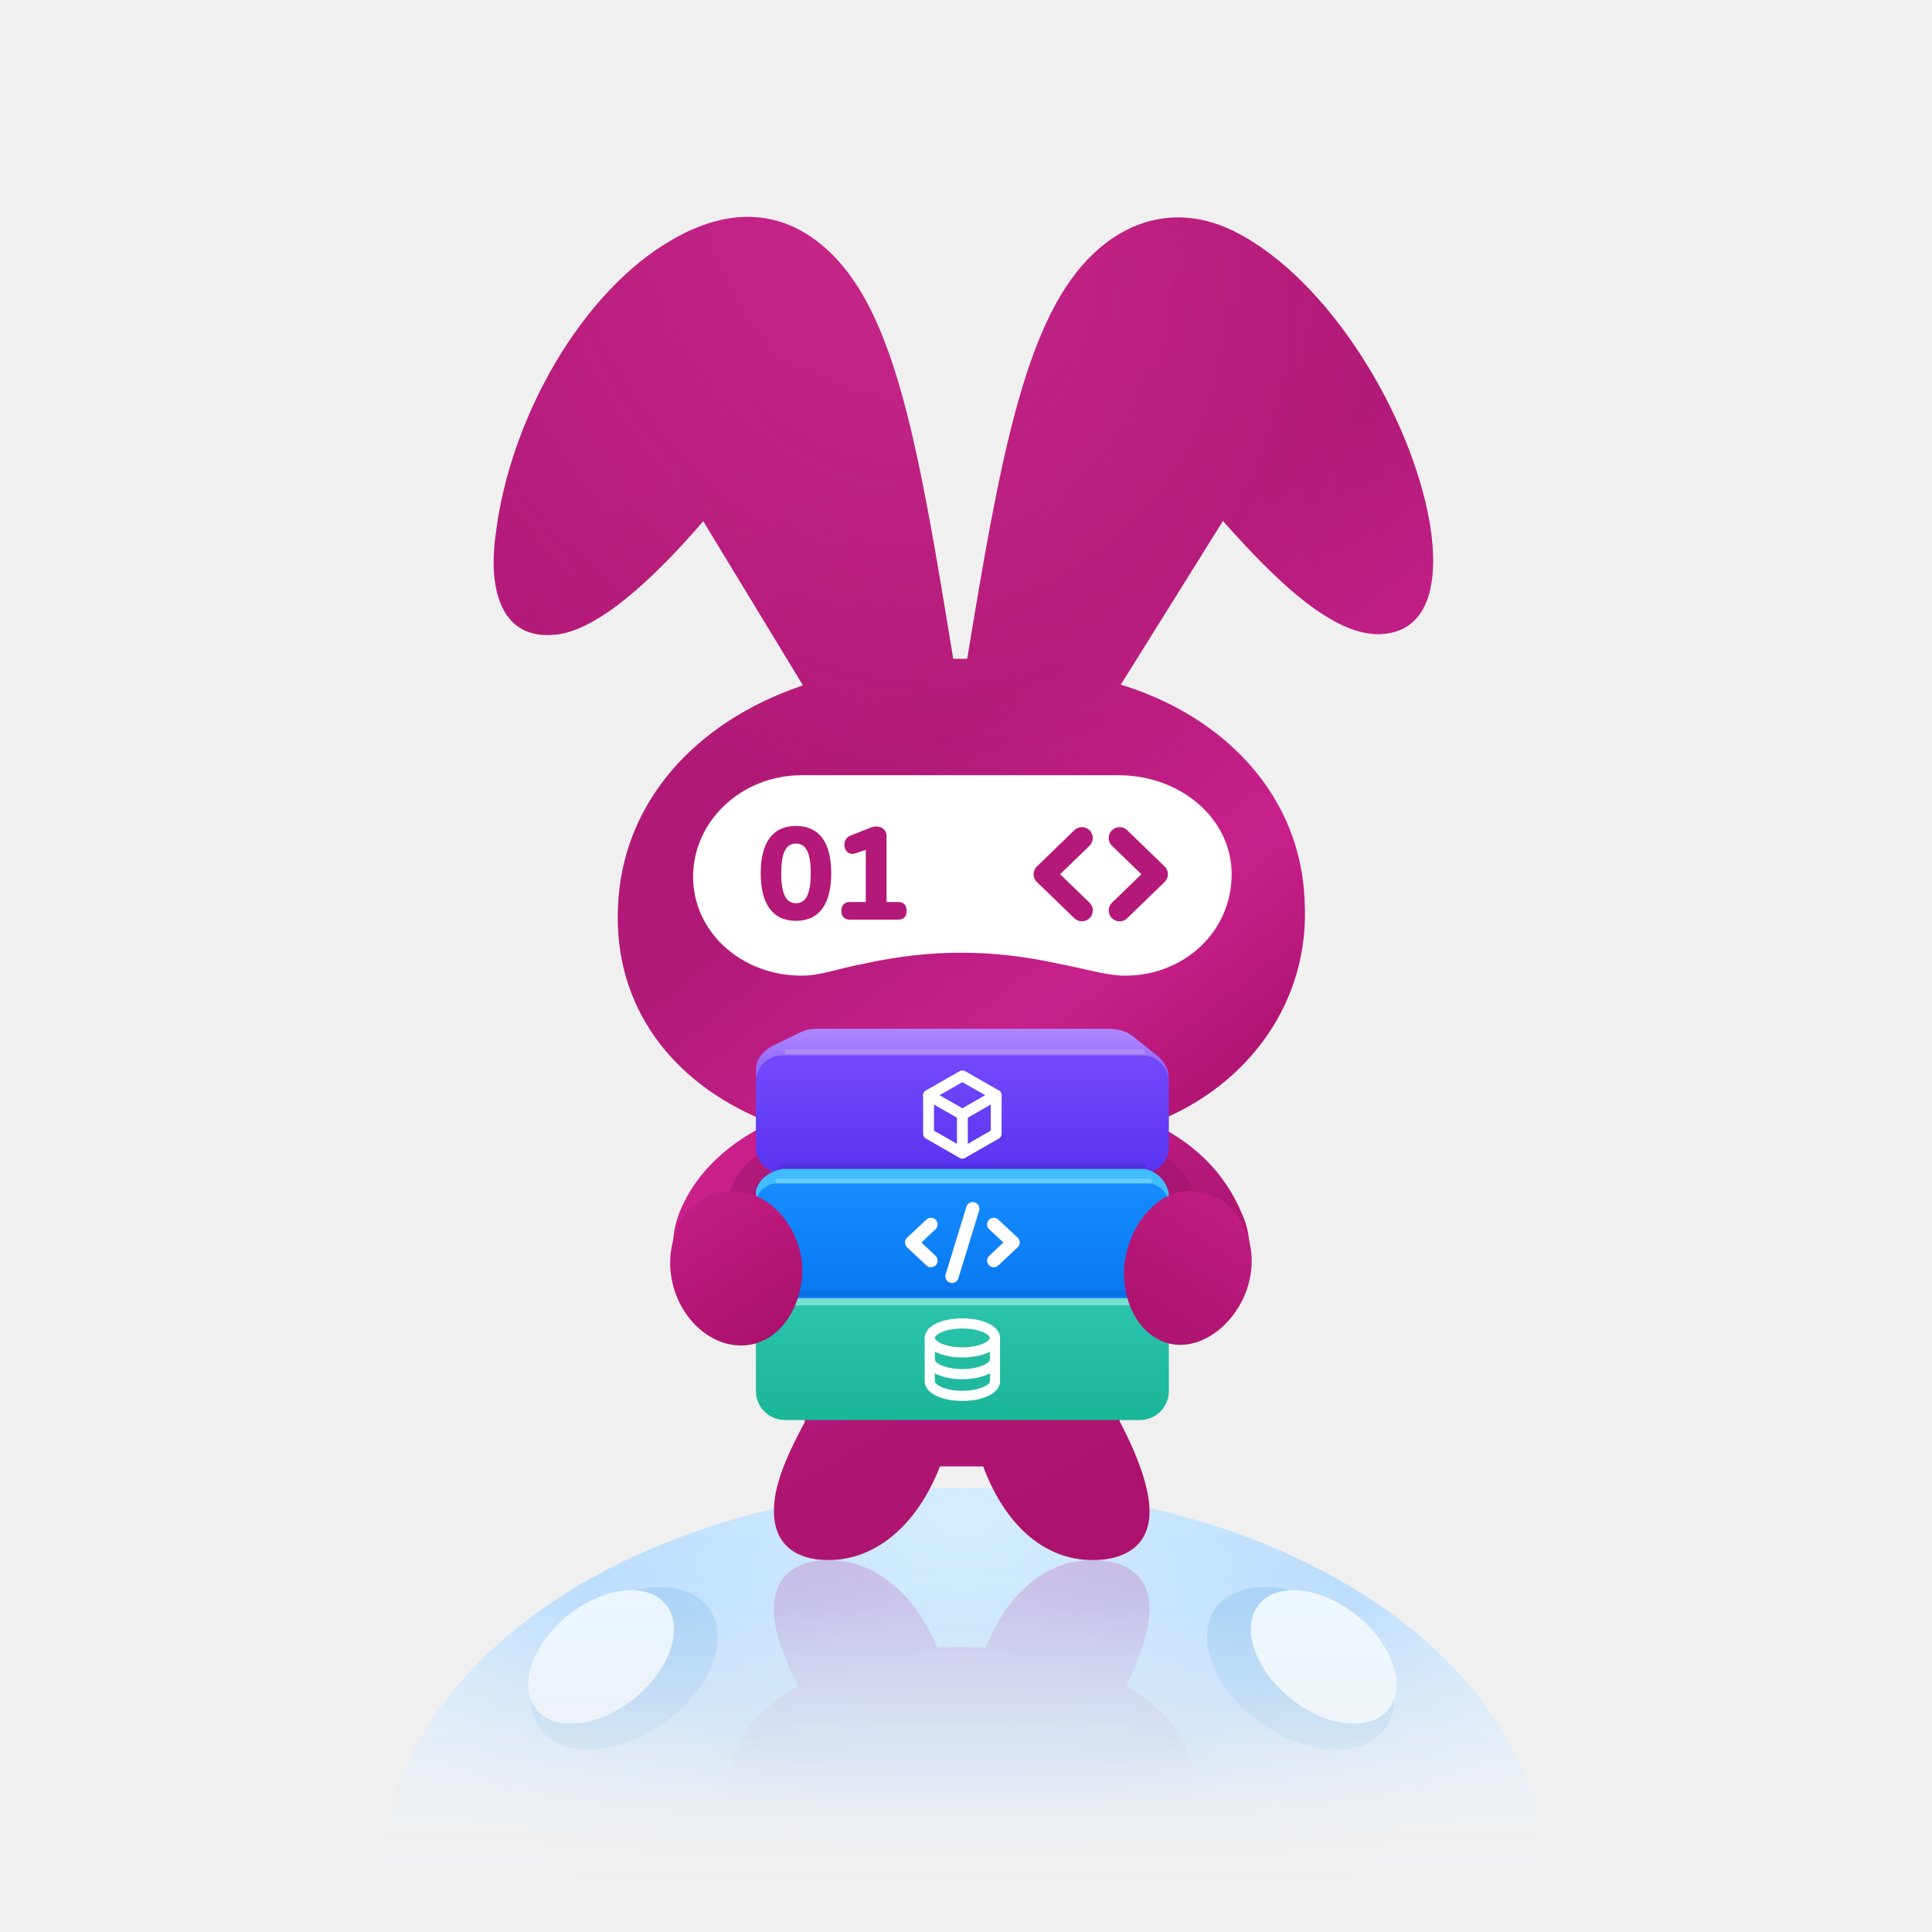
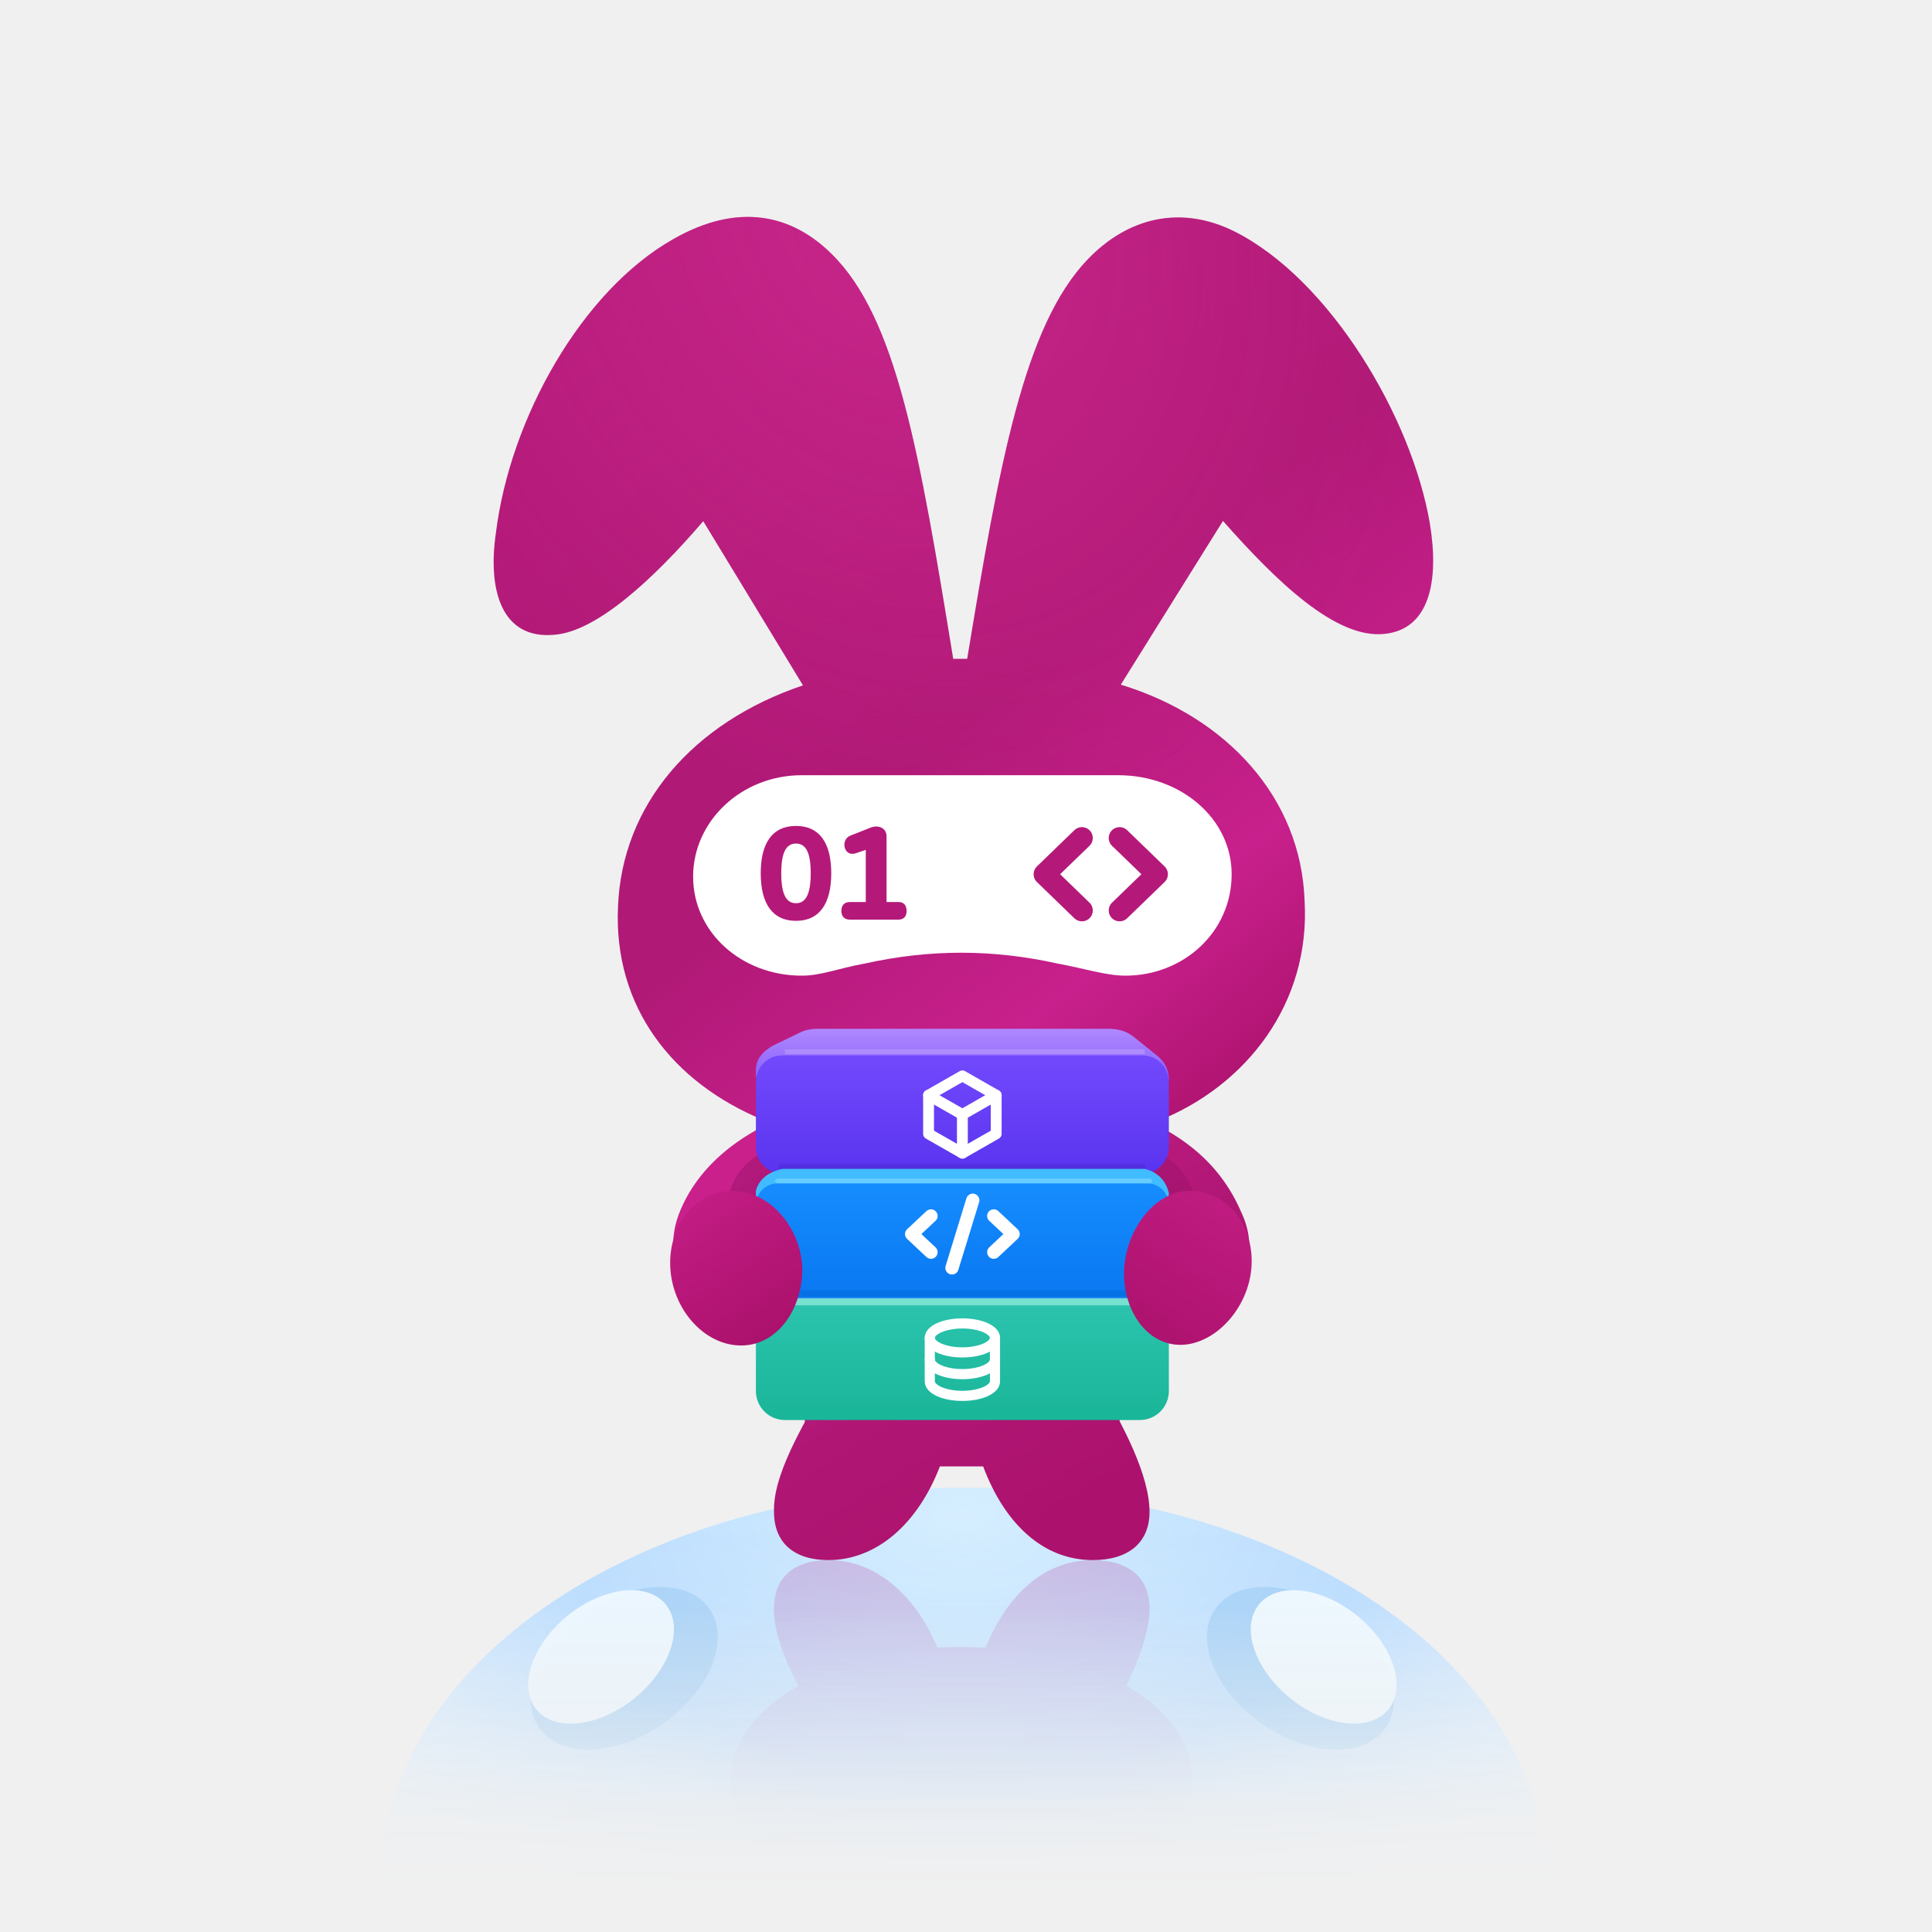
<svg xmlns="http://www.w3.org/2000/svg" width="800" height="800" viewBox="0 0 800 800" fill="none" role="img" aria-labelledby="title desc">
  <defs>
    <linearGradient id="rabbitPaint" x1="285" y1="160" x2="519" y2="455" gradientUnits="userSpaceOnUse">
      <stop stop-color="#B41A79" />
      <stop offset=".48" stop-color="#B01976" />
      <stop offset=".78" stop-color="#C8208C" />
      <stop offset="1" stop-color="#AD126E" />
    </linearGradient>
    <radialGradient id="rabbitLight" cx="0" cy="0" r="1" gradientUnits="userSpaceOnUse" gradientTransform="translate(363 89) rotate(63) scale(266 214)">
      <stop stop-color="#DF349E" stop-opacity=".44" />
      <stop offset="1" stop-color="#DF349E" stop-opacity="0" />
    </radialGradient>
    <linearGradient id="bodyPaint" x1="343" y1="462" x2="440" y2="626" gradientUnits="userSpaceOnUse">
      <stop stop-color="#CA208C" />
      <stop offset=".6" stop-color="#B01775" />
      <stop offset="1" stop-color="#AC126D" />
    </linearGradient>
    <linearGradient id="pawPaint" x1="291" y1="489" x2="331" y2="550" gradientUnits="userSpaceOnUse">
      <stop stop-color="#C41D85" />
      <stop offset="1" stop-color="#AA116B" />
    </linearGradient>
    <linearGradient id="rightPawPaint" x1="508" y1="497" x2="472" y2="553" gradientUnits="userSpaceOnUse">
      <stop stop-color="#C01C81" />
      <stop offset="1" stop-color="#AD126E" />
    </linearGradient>
    <linearGradient id="purplePaint" x1="398" y1="437" x2="398" y2="487" gradientUnits="userSpaceOnUse">
      <stop stop-color="#7249FC" />
      <stop offset="1" stop-color="#5933EF" />
    </linearGradient>
    <linearGradient id="purpleBevel" x1="398" y1="426" x2="398" y2="442" gradientUnits="userSpaceOnUse">
      <stop stop-color="#AF88FF" />
      <stop offset="1" stop-color="#9269FC" />
    </linearGradient>
    <linearGradient id="bluePaint" x1="397" y1="489" x2="397" y2="540" gradientUnits="userSpaceOnUse">
      <stop stop-color="#168DFF" />
      <stop offset="1" stop-color="#0876F0" />
    </linearGradient>
    <linearGradient id="tealPaint" x1="397" y1="540" x2="397" y2="589" gradientUnits="userSpaceOnUse">
      <stop stop-color="#2BC3AD" />
      <stop offset="1" stop-color="#19B598" />
    </linearGradient>
    <radialGradient id="moonPaint" cx="0" cy="0" r="1" gradientUnits="userSpaceOnUse" gradientTransform="translate(399 625) rotate(90) scale(197 290)">
      <stop stop-color="#D5EEFF" />
      <stop offset=".57" stop-color="#B9DCFF" />
      <stop offset="1" stop-color="#DCEFFF" />
    </radialGradient>
    <linearGradient id="moonAlpha" x1="0" y1="618" x2="0" y2="783" gradientUnits="userSpaceOnUse">
      <stop stop-color="#FFFFFF" />
      <stop offset=".28" stop-color="#FFFFFF" stop-opacity=".91" />
      <stop offset=".58" stop-color="#FFFFFF" stop-opacity=".48" />
      <stop offset=".82" stop-color="#FFFFFF" stop-opacity=".12" />
      <stop offset="1" stop-color="#FFFFFF" stop-opacity="0" />
    </linearGradient>
    <mask id="moonFade" x="150" y="610" width="500" height="190" maskUnits="userSpaceOnUse" maskContentUnits="userSpaceOnUse" style="mask-type:alpha">
      <rect x="150" y="610" width="500" height="190" fill="url(#moonAlpha)" />
    </mask>
    <clipPath id="moonClip">
      <ellipse cx="399" cy="778" rx="241" ry="162" />
    </clipPath>
    <linearGradient id="reflectionAlpha" x1="0" y1="642" x2="0" y2="764" gradientUnits="userSpaceOnUse">
      <stop stop-color="#FFFFFF" stop-opacity=".25" />
      <stop offset=".38" stop-color="#FFFFFF" stop-opacity=".15" />
      <stop offset=".76" stop-color="#FFFFFF" stop-opacity=".045" />
      <stop offset="1" stop-color="#FFFFFF" stop-opacity="0" />
    </linearGradient>
    <mask id="reflectionFade" x="270" y="640" width="260" height="145" maskUnits="userSpaceOnUse" maskContentUnits="userSpaceOnUse" style="mask-type:alpha">
      <rect x="270" y="640" width="260" height="145" fill="url(#reflectionAlpha)" />
    </mask>
    <path id="headShape" d="       M 332.5 283.8       L 291.2 215.8       C 270.1 240.4 247.1 261.2 230.0 262.8       C 207.3 265.2 202.0 243.7 205.3 221.0       C 211.1 173.4 240.8 120.5 278.8 99.0       C 305.8 83.6 327.8 88.9 344.2 105.0       C 371.4 131.6 380.8 187.8 394.7 272.8       L 400.5 272.8       C 413.8 192.1 424.0 134.9 450.4 107.4       C 467.1 90.0 488.9 84.8 511.1 95.8       C 550.6 115.6 584.6 172.7 592.1 216.9       C 596.0 240.8 591.9 260.7 573.1 262.5       C 553.0 264.5 528.6 240.8 506.4 215.7       L 464.1 283.5       C 508.2 297.0 538.7 330.5 540.2 372.9       C 542.7 415.1 516.4 449.6 479.2 464.3       C 454.7 473.8 427.0 476.1 398.0 476.0       C 368.7 476.0 340.0 473.7 316.1 463.8       C 278.4 448.3 254.0 416.9 255.9 375.5       C 257.5 333.3 286.8 299.2 332.5 283.8       Z" />
    <path id="legsShape" d="       M 341 575       C 332 591 320 611 320.5 626       C 320.5 639 329 646 343 646       C 363 646 380 631 389.2 607.2       L 407.1 607.2       C 416 631 432 646 452.5 646       C 467 646 476 639 476 626       C 476 611 465 590 456 575       Z" />
  </defs>
  <g id="moon" mask="url(#moonFade)">
    <ellipse cx="399" cy="778" rx="241" ry="162" fill="url(#moonPaint)" />
    <g clip-path="url(#moonClip)">
      <ellipse cx="258.5" cy="690.8" rx="43" ry="28" transform="rotate(-35 258.5 690.8)" fill="#9ACAF3" fill-opacity=".63" />
      <ellipse cx="248.9" cy="686.1" rx="34.5" ry="22" transform="rotate(-39 248.9 686.1)" fill="#EEF9FF" fill-opacity=".94" />
      <ellipse cx="538.5" cy="690.8" rx="43" ry="28" transform="rotate(35 538.5 690.8)" fill="#98C9F3" fill-opacity=".64" />
      <ellipse cx="548.1" cy="686.1" rx="34.5" ry="22" transform="rotate(39 548.1 686.1)" fill="#F0FAFF" fill-opacity=".95" />
      <g id="reflection" mask="url(#reflectionFade)" fill="#B72A91">
        <use href="#legsShape" transform="translate(0 1292) scale(1 -1)" />
        <path d="           M 339 694           C 355 685 375 682 398 682           C 422 682 444 686 461 695           C 482 706 494 720 494 739           C 494 759 453 774 399 774           C 345 774 302 759 302 739           C 302 720 316 704 339 694           Z" />
      </g>
    </g>
  </g>
  <g id="rabbit-body">
    <path d="       M 331 460       C 308 468 289 482 281 503       C 274 522 284 541 301 548       L 327 557       L 334 592       C 355 611 441 613 463 591       L 470 556       L 495 548       C 513 541 523 521 514 502       C 505 481 488 468 465 460       Z" fill="url(#bodyPaint)" />
    <use href="#legsShape" fill="url(#bodyPaint)" />
    <path d="       M 318 476       C 307 481 301 490 300 505       L 321 519       L 338 478       Z" fill="#931164" fill-opacity=".44" />
    <path d="       M 478 476       C 489 482 496 491 496 505       L 475 518       L 459 478       Z" fill="#931164" fill-opacity=".35" />
  </g>
  <g id="rabbit-head">
    <use href="#headShape" fill="url(#rabbitPaint)" />
    <use href="#headShape" fill="url(#rabbitLight)" />
    <path id="face" d="       M 332 321       L 463 321       C 489 321 510 339 510 362       C 510 386 490 404 466 404       C 458 404 449 401 438 399       C 411 393 385 393 358 399       C 347 401 340 404 332 404       C 307 404 287 386 287 363       C 287 340 307 321 332 321       Z" fill="#FFFFFF" />
    <g id="face-01" fill="#B41979">
      <path fill-rule="evenodd" d="         M 329.6 342         C 319.8 342 315 349.1 315 361.6         C 315 374.1 319.8 381.3 329.6 381.3         C 339.4 381.3 344.2 374.1 344.2 361.6         C 344.2 349.1 339.4 342 329.6 342         Z         M 329.6 349.3         C 333.8 349.3 335.7 353.2 335.7 361.6         C 335.7 370 333.8 374 329.6 374         C 325.4 374 323.5 370 323.5 361.6         C 323.5 353.2 325.4 349.3 329.6 349.3         Z" />
      <path d="         M 351.9 346.1         L 360.5 342.7         C 363.8 341.4 367.1 342.9 367.1 346.3         L 367.1 373.5         L 372 373.5         C 374.2 373.5 375.4 374.8 375.4 377.2         C 375.4 379.5 374.2 380.8 372 380.8         L 351.9 380.8         C 349.7 380.8 348.4 379.5 348.4 377.2         C 348.4 374.8 349.7 373.5 351.9 373.5         L 358.5 373.5         L 358.5 351.9         L 354.4 353.3         C 349.5 355 347.9 348 351.9 346.1         Z" />
    </g>
    <g id="face-code" fill="none" stroke="#B41979" stroke-width="9" stroke-linecap="round" stroke-linejoin="round">
      <path d="M 448 347 L 432.5 362 L 448 377" />
      <path d="M 463.6 347 L 479.1 362 L 463.6 377" />
    </g>
  </g>
  <g id="tech-modules">
    <path d="       M 313 446       L 313 443       Q 313 437 320 433       L 331 427.7       Q 334 426 339 426       L 459 426       Q 465 426 469 429       L 479 437       Q 484 441 484 447       Z" fill="url(#purpleBevel)" />
    <path d="M 325 435.5 L 474 435.5" stroke="#CCB3FF" stroke-opacity=".38" stroke-width="2" />
    <rect x="313" y="437" width="171" height="49" rx="11" fill="url(#purplePaint)" />
    <path d="M 324 483.5 H 473" stroke="#4825CC" stroke-opacity=".44" stroke-width="3" stroke-linecap="round" />
    <path d="       M 313 498       L 313 493       Q 315 486 324 484       L 474 484       Q 482 486 484 494       L 484 498       Z" fill="#41BCFF" />
    <rect x="313" y="490" width="171" height="49" rx="9" fill="url(#bluePaint)" />
    <path d="M 322 489 H 476" stroke="#89DDFF" stroke-opacity=".52" stroke-width="2" stroke-linecap="round" />
    <rect x="313" y="538" width="171" height="50" rx="12" fill="url(#tealPaint)" />
    <path d="M 320 539 H 477" stroke="#8AE8D8" stroke-opacity=".8" stroke-width="3" stroke-linecap="round" />
    <path d="M 322 535.5 H 475" stroke="#056BDB" stroke-opacity=".55" stroke-width="2.5" stroke-linecap="round" />
    <g id="cube-icon" transform="translate(398.5 461.5)" fill="none" stroke="#FFFFFF" stroke-width="4.5" stroke-linecap="round" stroke-linejoin="round">
      <path d="         M 0 -16         L 14 -8         L 14 8         L 0 16         L -14 8         L -14 -8         Z" />
      <path d="M -14 -8 L 0 0 L 14 -8" />
      <path d="M 0 0 L 0 16" />
    </g>
-     <g id="code-icon" transform="translate(398.5 514.5)" fill="none" stroke="#FFFFFF" stroke-width="5.5" stroke-linecap="round" stroke-linejoin="round">
+     <g id="code-icon" transform="translate(398.5 511)" fill="none" stroke="#FFFFFF" stroke-width="5.5" stroke-linecap="round" stroke-linejoin="round">
      <path d="M -13 -7.5 L -21 0 L -13 7.5" />
      <path d="M 13 -7.5 L 21 0 L 13 7.5" />
      <path d="M 4.3 -14 L -4.3 14" />
    </g>
    <g id="database-icon" transform="translate(398.5 563)" fill="none" stroke="#FFFFFF" stroke-width="4.2" stroke-linecap="round" stroke-linejoin="round">
      <ellipse cx="0" cy="-9" rx="13.5" ry="6" />
      <path d="         M -13.5 -9         L -13.5 9         C -13.5 12.314 -7.456 15 0 15         C 7.456 15 13.5 12.314 13.5 9         L 13.5 -9" />
      <path d="         M -13.5 0         C -13.5 3.314 -7.456 6 0 6         C 7.456 6 13.5 3.314 13.5 0" />
    </g>
  </g>
  <g id="rabbit-paws">
    <path d="       M 302 493.2       C 287.8 494 277.5 507 277.5 522.9       C 277.5 540.1 289.6 555.4 304.4 557       C 319.3 558.6 330.5 545.7 332.1 528.9       C 333.7 511.3 320 492.2 302 493.2       Z" fill="url(#pawPaint)" />
    <path d="       M 493.8 493.2       C 508.7 494 518.3 507.3 518.3 522.2       C 518.3 538.9 506 554.3 492.1 556.6       C 477.7 558.9 466.7 546.2 465.5 530       C 464.2 512.3 477 492.2 493.8 493.2       Z" fill="url(#rightPawPaint)" />
  </g>
</svg>
